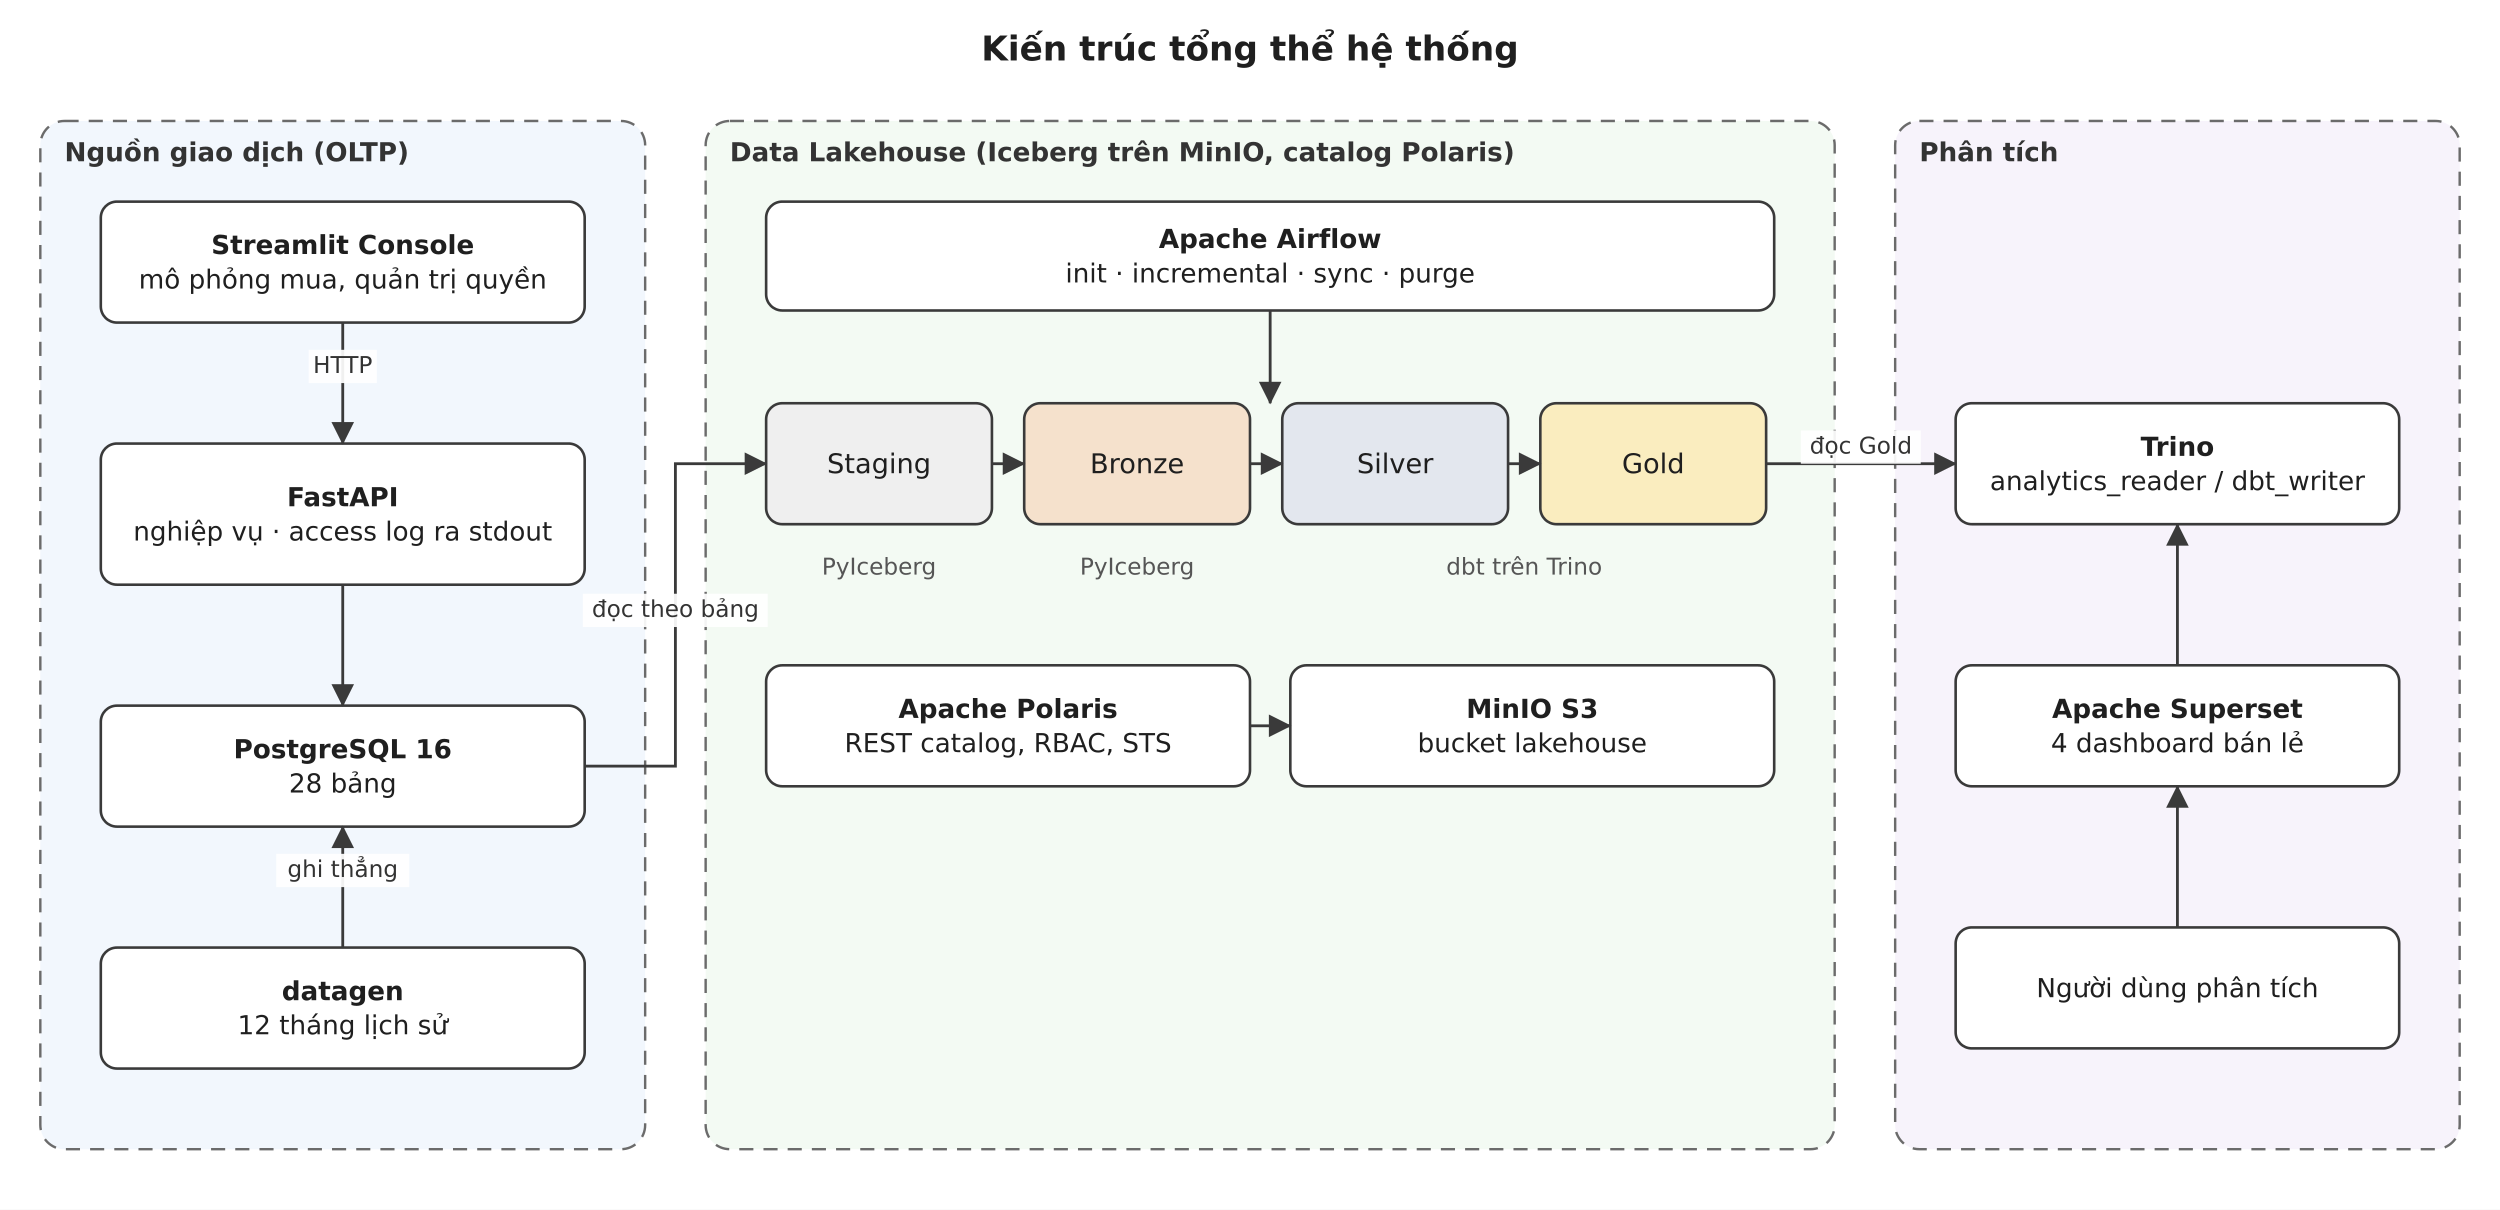
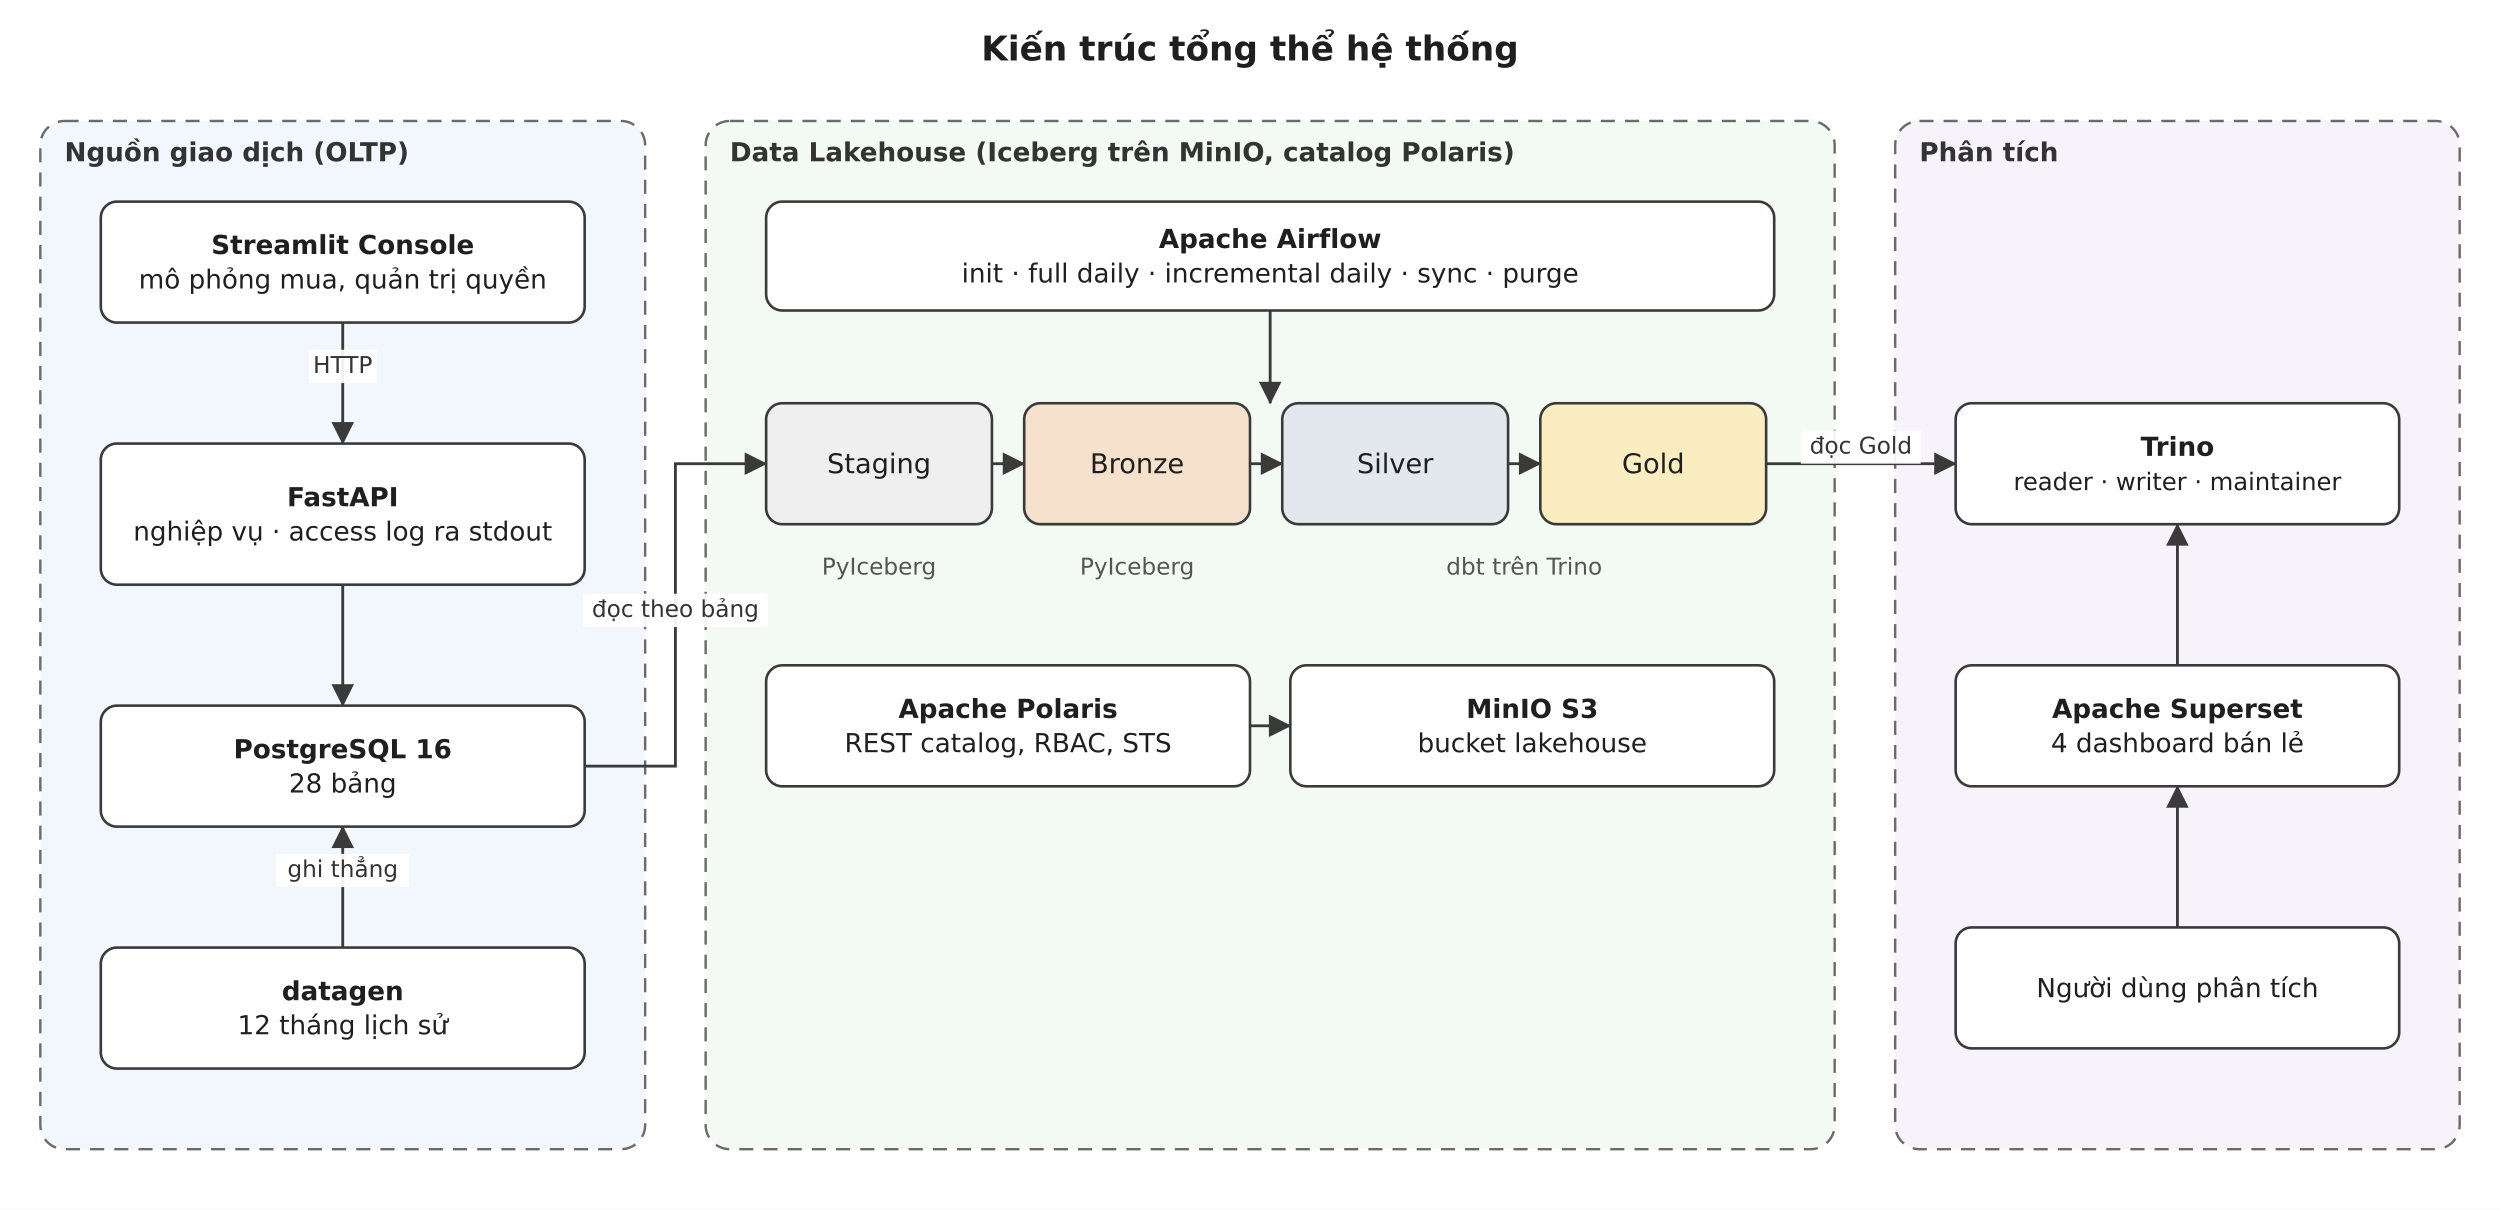
<svg xmlns="http://www.w3.org/2000/svg" width="1240" height="600" viewBox="0 0 1240 600">
  <defs>
    <marker id="arrow" viewBox="0 0 10 10" refX="9.5" refY="5" markerWidth="8" markerHeight="8" orient="auto-start-reverse">
      <path d="M 0 0 L 10 5 L 0 10 z" fill="#3A3A3A" />
    </marker>
    <marker id="arrow-start" viewBox="0 0 10 10" refX="0.5" refY="5" markerWidth="8" markerHeight="8" orient="auto">
      <path d="M 10 0 L 0 5 L 10 10 z" fill="#3A3A3A" />
    </marker>
  </defs>
  <rect width="100%" height="100%" fill="#FFFFFF" />
  <text x="620.0" y="30.0" font-family="DejaVu Sans, Arial, Helvetica, sans-serif" font-size="17" font-weight="bold" text-anchor="middle" fill="#1F1F1F">Kiến trúc tổng thể hệ thống</text>
  <rect x="20" y="60" width="300" height="510" rx="12" fill="#E3EEFB" fill-opacity="0.45" stroke="#6B6B6B" stroke-width="1.2" stroke-dasharray="7 5" />
  <text x="32.0" y="80.0" font-family="DejaVu Sans, Arial, Helvetica, sans-serif" font-size="13" font-weight="bold" text-anchor="start" fill="#333333">Nguồn giao dịch (OLTP)</text>
  <rect x="50" y="100" width="240" height="60" rx="8" fill="#FFFFFF" stroke="#3A3A3A" stroke-width="1.3" />
  <text x="170.0" y="126.0" font-family="DejaVu Sans, Arial, Helvetica, sans-serif" font-size="13" font-weight="bold" text-anchor="middle" fill="#1F1F1F">Streamlit Console</text>
  <text x="170.0" y="143.1" font-family="DejaVu Sans, Arial, Helvetica, sans-serif" font-size="13" font-weight="normal" text-anchor="middle" fill="#1F1F1F">mô phỏng mua, quản trị quyền</text>
  <rect x="50" y="220" width="240" height="70" rx="8" fill="#FFFFFF" stroke="#3A3A3A" stroke-width="1.3" />
  <text x="170.0" y="251.1" font-family="DejaVu Sans, Arial, Helvetica, sans-serif" font-size="13" font-weight="bold" text-anchor="middle" fill="#1F1F1F">FastAPI</text>
  <text x="170.0" y="268.1" font-family="DejaVu Sans, Arial, Helvetica, sans-serif" font-size="13" font-weight="normal" text-anchor="middle" fill="#1F1F1F">nghiệp vụ · access log ra stdout</text>
  <rect x="50" y="350" width="240" height="60" rx="8" fill="#FFFFFF" stroke="#3A3A3A" stroke-width="1.3" />
  <text x="170.0" y="376.1" font-family="DejaVu Sans, Arial, Helvetica, sans-serif" font-size="13" font-weight="bold" text-anchor="middle" fill="#1F1F1F">PostgreSQL 16</text>
  <text x="170.0" y="393.1" font-family="DejaVu Sans, Arial, Helvetica, sans-serif" font-size="13" font-weight="normal" text-anchor="middle" fill="#1F1F1F">28 bảng</text>
  <rect x="50" y="470" width="240" height="60" rx="8" fill="#FFFFFF" stroke="#3A3A3A" stroke-width="1.3" />
  <text x="170.0" y="496.1" font-family="DejaVu Sans, Arial, Helvetica, sans-serif" font-size="13" font-weight="bold" text-anchor="middle" fill="#1F1F1F">datagen</text>
  <text x="170.0" y="513.0" font-family="DejaVu Sans, Arial, Helvetica, sans-serif" font-size="13" font-weight="normal" text-anchor="middle" fill="#1F1F1F">12 tháng lịch sử</text>
  <line x1="170.0" y1="160.0" x2="170.0" y2="220.0" stroke="#3A3A3A" stroke-width="1.4" marker-end="url(#arrow)" />
  <rect x="153.1" y="173.5" width="33.8" height="16.5" fill="#FFFFFF" fill-opacity="0.92" />
  <text x="170.0" y="185.0" font-family="DejaVu Sans, Arial, Helvetica, sans-serif" font-size="11.5" font-weight="normal" text-anchor="middle" fill="#333333">HTTP</text>
  <line x1="170.0" y1="290.0" x2="170.0" y2="350.0" stroke="#3A3A3A" stroke-width="1.4" marker-end="url(#arrow)" />
  <line x1="170.0" y1="470.0" x2="170.0" y2="410.0" stroke="#3A3A3A" stroke-width="1.4" marker-end="url(#arrow)" />
  <rect x="137.0" y="423.5" width="66.0" height="16.5" fill="#FFFFFF" fill-opacity="0.92" />
  <text x="170.0" y="435.0" font-family="DejaVu Sans, Arial, Helvetica, sans-serif" font-size="11.5" font-weight="normal" text-anchor="middle" fill="#333333">ghi thẳng</text>
  <rect x="350" y="60" width="560" height="510" rx="12" fill="#E4F4E6" fill-opacity="0.45" stroke="#6B6B6B" stroke-width="1.2" stroke-dasharray="7 5" />
  <text x="362.0" y="80.0" font-family="DejaVu Sans, Arial, Helvetica, sans-serif" font-size="13" font-weight="bold" text-anchor="start" fill="#333333">Data Lakehouse (Iceberg trên MinIO, catalog Polaris)</text>
  <rect x="380" y="100" width="500" height="54" rx="8" fill="#FFFFFF" stroke="#3A3A3A" stroke-width="1.3" />
  <text x="630.0" y="123.0" font-family="DejaVu Sans, Arial, Helvetica, sans-serif" font-size="13" font-weight="bold" text-anchor="middle" fill="#1F1F1F">Apache Airflow</text>
-   <text x="630.0" y="140.1" font-family="DejaVu Sans, Arial, Helvetica, sans-serif" font-size="13" font-weight="normal" text-anchor="middle" fill="#1F1F1F">init · incremental · sync · purge</text>
+   <text x="630.0" y="140.1" font-family="DejaVu Sans, Arial, Helvetica, sans-serif" font-size="13" font-weight="normal" text-anchor="middle" fill="#1F1F1F">init · full daily · incremental daily · sync · purge</text>
  <rect x="380" y="200" width="112" height="60" rx="8" fill="#EFEFEF" stroke="#3A3A3A" stroke-width="1.3" />
  <text x="436.0" y="234.7" font-family="DejaVu Sans, Arial, Helvetica, sans-serif" font-size="13.5" font-weight="normal" text-anchor="middle" fill="#1F1F1F">Staging</text>
  <rect x="508" y="200" width="112" height="60" rx="8" fill="#F5E1CC" stroke="#3A3A3A" stroke-width="1.3" />
  <text x="564.0" y="234.7" font-family="DejaVu Sans, Arial, Helvetica, sans-serif" font-size="13.5" font-weight="normal" text-anchor="middle" fill="#1F1F1F">Bronze</text>
  <line x1="492.0" y1="230.0" x2="508.0" y2="230.0" stroke="#3A3A3A" stroke-width="1.4" marker-end="url(#arrow)" />
  <rect x="636" y="200" width="112" height="60" rx="8" fill="#E3E7EE" stroke="#3A3A3A" stroke-width="1.3" />
  <text x="692.0" y="234.7" font-family="DejaVu Sans, Arial, Helvetica, sans-serif" font-size="13.5" font-weight="normal" text-anchor="middle" fill="#1F1F1F">Silver</text>
  <line x1="620.0" y1="230.0" x2="636.0" y2="230.0" stroke="#3A3A3A" stroke-width="1.4" marker-end="url(#arrow)" />
  <rect x="764" y="200" width="112" height="60" rx="8" fill="#FAEDBF" stroke="#3A3A3A" stroke-width="1.3" />
  <text x="820.0" y="234.7" font-family="DejaVu Sans, Arial, Helvetica, sans-serif" font-size="13.5" font-weight="normal" text-anchor="middle" fill="#1F1F1F">Gold</text>
  <line x1="748.0" y1="230.0" x2="764.0" y2="230.0" stroke="#3A3A3A" stroke-width="1.4" marker-end="url(#arrow)" />
  <text x="436.0" y="285.0" font-family="DejaVu Sans, Arial, Helvetica, sans-serif" font-size="11.5" font-weight="normal" text-anchor="middle" fill="#555555">PyIceberg</text>
  <text x="564.0" y="285.0" font-family="DejaVu Sans, Arial, Helvetica, sans-serif" font-size="11.5" font-weight="normal" text-anchor="middle" fill="#555555">PyIceberg</text>
  <text x="756.0" y="285.0" font-family="DejaVu Sans, Arial, Helvetica, sans-serif" font-size="11.5" font-weight="normal" text-anchor="middle" fill="#555555">dbt trên Trino</text>
  <rect x="380" y="330" width="240" height="60" rx="8" fill="#FFFFFF" stroke="#3A3A3A" stroke-width="1.3" />
  <text x="500.0" y="356.1" font-family="DejaVu Sans, Arial, Helvetica, sans-serif" font-size="13" font-weight="bold" text-anchor="middle" fill="#1F1F1F">Apache Polaris</text>
  <text x="500.0" y="373.1" font-family="DejaVu Sans, Arial, Helvetica, sans-serif" font-size="13" font-weight="normal" text-anchor="middle" fill="#1F1F1F">REST catalog, RBAC, STS</text>
  <rect x="640" y="330" width="240" height="60" rx="8" fill="#FFFFFF" stroke="#3A3A3A" stroke-width="1.3" />
  <text x="760.0" y="356.1" font-family="DejaVu Sans, Arial, Helvetica, sans-serif" font-size="13" font-weight="bold" text-anchor="middle" fill="#1F1F1F">MinIO S3</text>
  <text x="760.0" y="373.1" font-family="DejaVu Sans, Arial, Helvetica, sans-serif" font-size="13" font-weight="normal" text-anchor="middle" fill="#1F1F1F">bucket lakehouse</text>
  <line x1="620.0" y1="360.0" x2="640.0" y2="360.0" stroke="#3A3A3A" stroke-width="1.4" marker-end="url(#arrow)" />
  <line x1="630.0" y1="154.0" x2="630.0" y2="200.0" stroke="#3A3A3A" stroke-width="1.4" marker-end="url(#arrow)" />
  <path d="M 290.0 380.0 L 335.0 380.0 L 335.0 230.0 L 380.0 230.0" fill="none" stroke="#3A3A3A" stroke-width="1.4" marker-end="url(#arrow)" />
  <rect x="289.1" y="294.5" width="91.7" height="16.5" fill="#FFFFFF" fill-opacity="0.92" />
  <text x="335.0" y="306.0" font-family="DejaVu Sans, Arial, Helvetica, sans-serif" font-size="11.5" font-weight="normal" text-anchor="middle" fill="#333333">đọc theo bảng</text>
  <rect x="940" y="60" width="280" height="510" rx="12" fill="#EDE4F6" fill-opacity="0.45" stroke="#6B6B6B" stroke-width="1.2" stroke-dasharray="7 5" />
  <text x="952.0" y="80.0" font-family="DejaVu Sans, Arial, Helvetica, sans-serif" font-size="13" font-weight="bold" text-anchor="start" fill="#333333">Phân tích</text>
  <rect x="970" y="200" width="220" height="60" rx="8" fill="#FFFFFF" stroke="#3A3A3A" stroke-width="1.3" />
  <text x="1080.0" y="226.1" font-family="DejaVu Sans, Arial, Helvetica, sans-serif" font-size="13" font-weight="bold" text-anchor="middle" fill="#1F1F1F">Trino</text>
-   <text x="1080.0" y="243.1" font-family="DejaVu Sans, Arial, Helvetica, sans-serif" font-size="13" font-weight="normal" text-anchor="middle" fill="#1F1F1F">analytics_reader / dbt_writer</text>
+   <text x="1080.0" y="243.1" font-family="DejaVu Sans, Arial, Helvetica, sans-serif" font-size="12" font-weight="normal" text-anchor="middle" fill="#1F1F1F">reader · writer · maintainer</text>
  <rect x="970" y="330" width="220" height="60" rx="8" fill="#FFFFFF" stroke="#3A3A3A" stroke-width="1.3" />
  <text x="1080.0" y="356.1" font-family="DejaVu Sans, Arial, Helvetica, sans-serif" font-size="13" font-weight="bold" text-anchor="middle" fill="#1F1F1F">Apache Superset</text>
  <text x="1080.0" y="373.1" font-family="DejaVu Sans, Arial, Helvetica, sans-serif" font-size="13" font-weight="normal" text-anchor="middle" fill="#1F1F1F">4 dashboard bán lẻ</text>
  <rect x="970" y="460" width="220" height="60" rx="8" fill="#FFFFFF" stroke="#3A3A3A" stroke-width="1.3" />
  <text x="1080.0" y="494.6" font-family="DejaVu Sans, Arial, Helvetica, sans-serif" font-size="13" font-weight="normal" text-anchor="middle" fill="#1F1F1F">Người dùng phân tích</text>
  <line x1="876.0" y1="230.0" x2="970.0" y2="230.0" stroke="#3A3A3A" stroke-width="1.4" marker-end="url(#arrow)" />
  <rect x="893.2" y="213.5" width="59.5" height="16.5" fill="#FFFFFF" fill-opacity="0.92" />
  <text x="923.0" y="225.0" font-family="DejaVu Sans, Arial, Helvetica, sans-serif" font-size="11.5" font-weight="normal" text-anchor="middle" fill="#333333">đọc Gold</text>
  <line x1="1080.0" y1="330.0" x2="1080.0" y2="260.0" stroke="#3A3A3A" stroke-width="1.4" marker-end="url(#arrow)" />
  <line x1="1080.0" y1="460.0" x2="1080.0" y2="390.0" stroke="#3A3A3A" stroke-width="1.4" marker-end="url(#arrow)" />
</svg>
